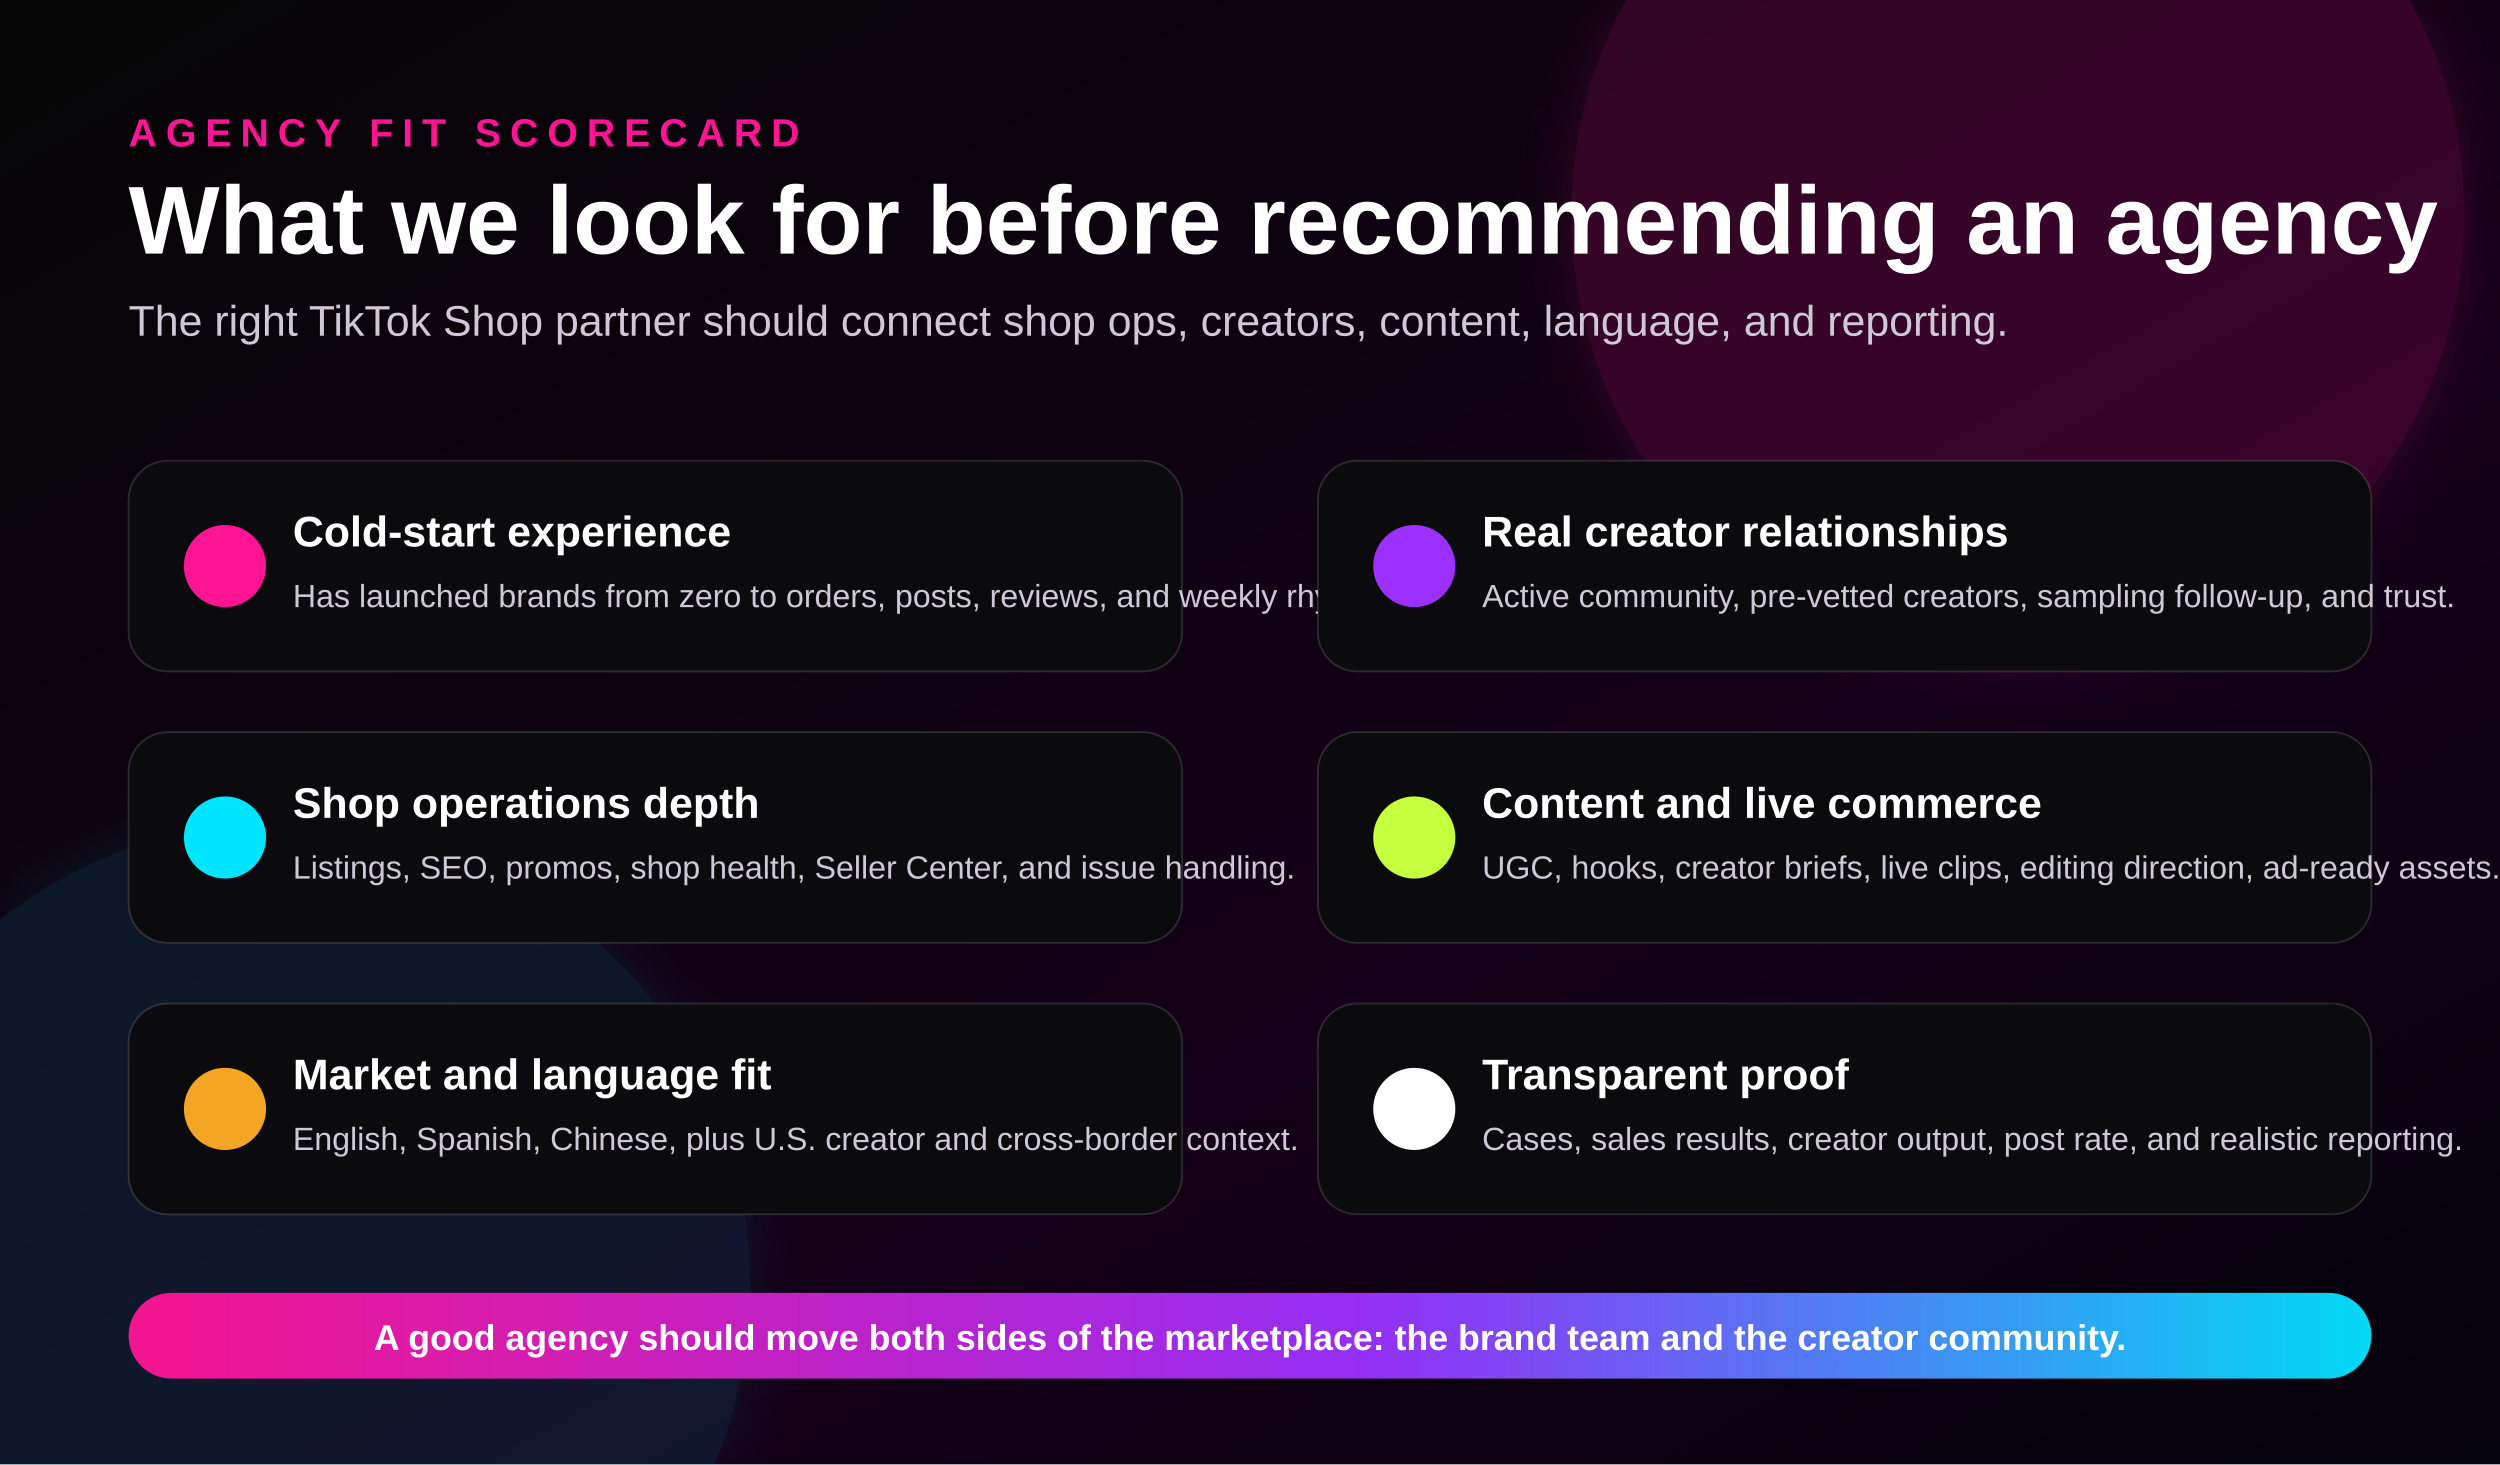
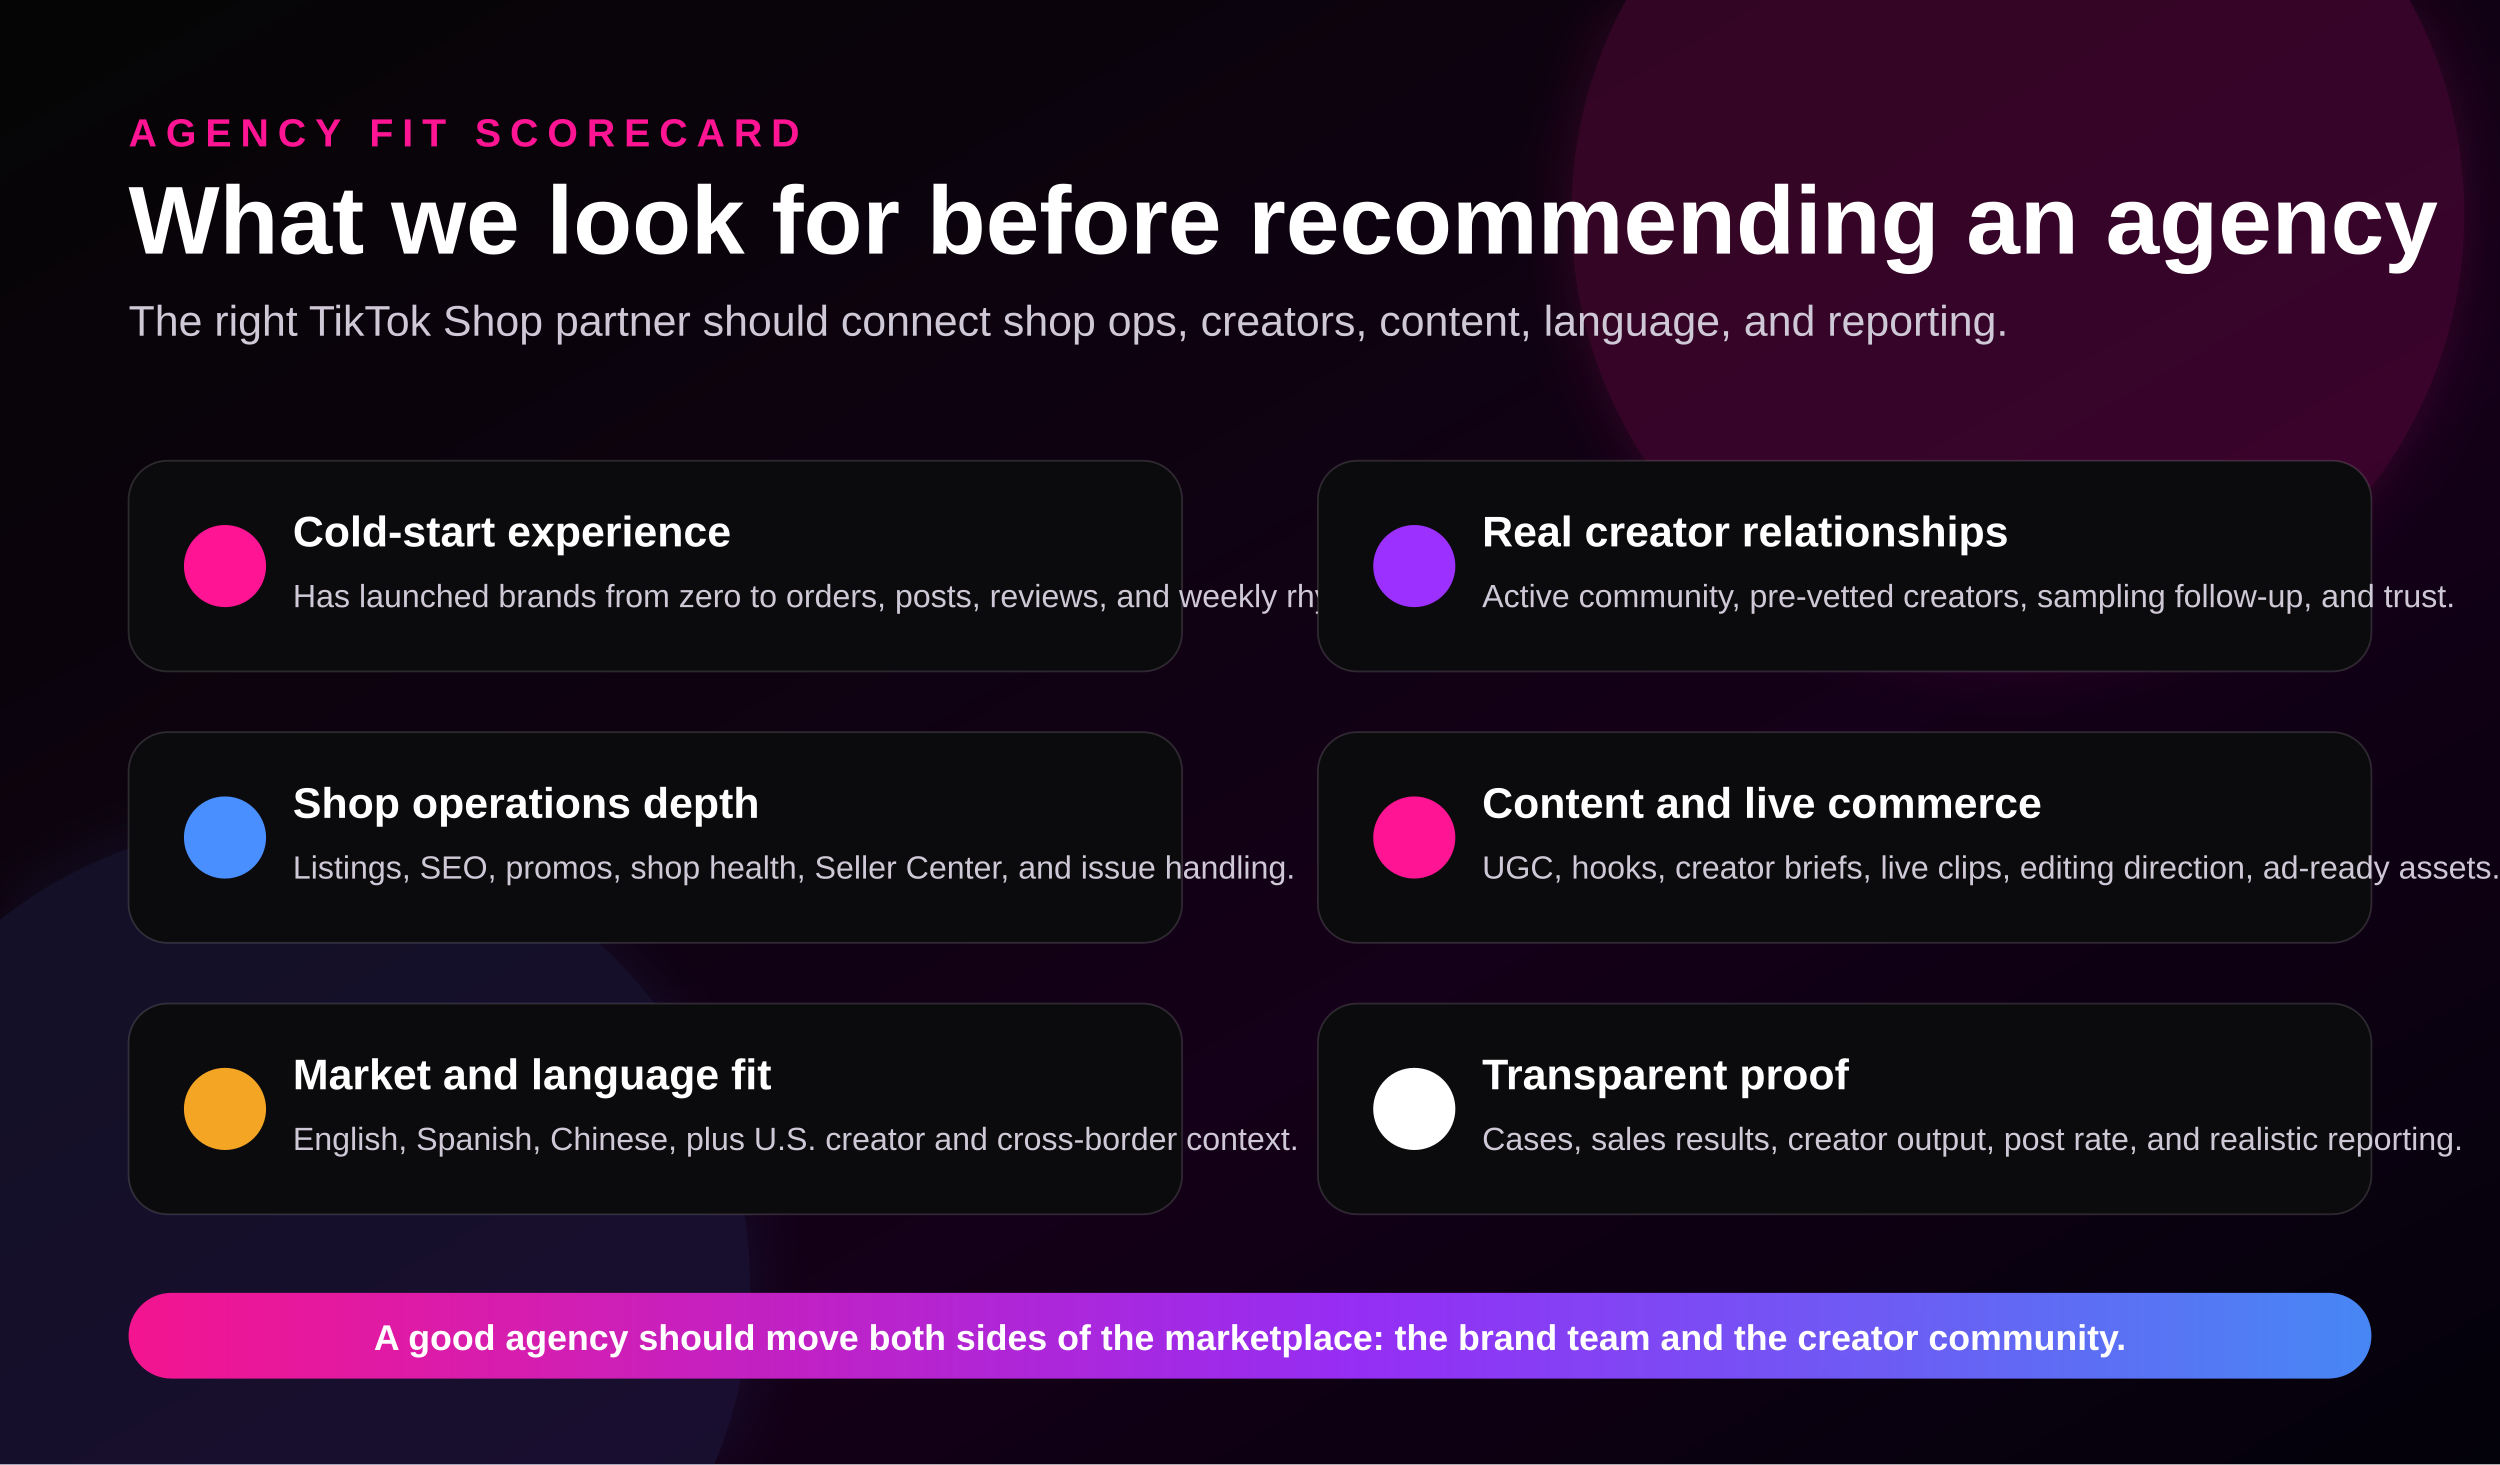
<svg xmlns="http://www.w3.org/2000/svg" viewBox="0 0 1400 820" role="img" aria-labelledby="title desc">
  <defs>
    <linearGradient id="bg" x1="0" x2="1" y1="0" y2="1">
      <stop offset="0" stop-color="#050505" />
      <stop offset=".62" stop-color="#140018" />
      <stop offset="1" stop-color="#03010a" />
    </linearGradient>
    <linearGradient id="hot" x1="0" x2="1">
      <stop offset="0" stop-color="#ff1493" />
      <stop offset=".55" stop-color="#9b30ff" />
-       <stop offset="1" stop-color="#00e5ff" />
+       <stop offset="1" stop-color="#4A8FFF" />
    </linearGradient>
    <filter id="glow">
      <feGaussianBlur stdDeviation="16" result="b" />
      <feMerge>
        <feMergeNode in="b" />
        <feMergeNode in="SourceGraphic" />
      </feMerge>
    </filter>
  </defs>
  <rect width="1400" height="820" fill="url(#bg)" />
  <circle cx="1130" cy="120" r="250" fill="#ff1493" opacity=".16" filter="url(#glow)" />
-   <circle cx="160" cy="720" r="260" fill="#00e5ff" opacity=".10" filter="url(#glow)" />
+   <circle cx="160" cy="720" r="260" fill="#4A8FFF" opacity=".10" filter="url(#glow)" />
  <text x="72" y="82" fill="#ff1493" font-family="Arial, Helvetica, sans-serif" font-size="22" font-weight="700" letter-spacing="5">AGENCY FIT SCORECARD</text>
  <text x="72" y="142" fill="#fff" font-family="Arial, Helvetica, sans-serif" font-size="54" font-weight="900">What we look for before recommending an agency</text>
  <text x="72" y="188" fill="#cfc8d6" font-family="Arial, Helvetica, sans-serif" font-size="24">The right TikTok Shop partner should connect shop ops, creators, content, language, and reporting.</text>
  <g font-family="Arial, Helvetica, sans-serif" fill="#fff">
    <g transform="translate(72 258)">
      <rect width="590" height="118" rx="22" fill="#0b0b0d" stroke="rgba(255,255,255,.14)" />
      <circle cx="54" cy="59" r="23" fill="#ff1493" />
      <text x="92" y="48" font-size="24" font-weight="900">Cold-start experience</text>
      <text x="92" y="82" fill="#cfc8d6" font-size="18">Has launched brands from zero to orders, posts, reviews, and weekly rhythm.</text>
    </g>
    <g transform="translate(738 258)">
      <rect width="590" height="118" rx="22" fill="#0b0b0d" stroke="rgba(255,255,255,.14)" />
      <circle cx="54" cy="59" r="23" fill="#9b30ff" />
      <text x="92" y="48" font-size="24" font-weight="900">Real creator relationships</text>
      <text x="92" y="82" fill="#cfc8d6" font-size="18">Active community, pre-vetted creators, sampling follow-up, and trust.</text>
    </g>
    <g transform="translate(72 410)">
      <rect width="590" height="118" rx="22" fill="#0b0b0d" stroke="rgba(255,255,255,.14)" />
-       <circle cx="54" cy="59" r="23" fill="#00e5ff" />
+       <circle cx="54" cy="59" r="23" fill="#4A8FFF" />
      <text x="92" y="48" font-size="24" font-weight="900">Shop operations depth</text>
      <text x="92" y="82" fill="#cfc8d6" font-size="18">Listings, SEO, promos, shop health, Seller Center, and issue handling.</text>
    </g>
    <g transform="translate(738 410)">
-       <rect width="590" height="118" rx="22" fill="#c6ff3d" opacity=".05" />
+       <rect width="590" height="118" rx="22" fill="#FF1493" opacity=".05" />
      <rect width="590" height="118" rx="22" fill="#0b0b0d" stroke="rgba(255,255,255,.14)" />
-       <circle cx="54" cy="59" r="23" fill="#c6ff3d" />
+       <circle cx="54" cy="59" r="23" fill="#FF1493" />
      <text x="92" y="48" font-size="24" font-weight="900">Content and live commerce</text>
      <text x="92" y="82" fill="#cfc8d6" font-size="18">UGC, hooks, creator briefs, live clips, editing direction, ad-ready assets.</text>
    </g>
    <g transform="translate(72 562)">
      <rect width="590" height="118" rx="22" fill="#0b0b0d" stroke="rgba(255,255,255,.14)" />
      <circle cx="54" cy="59" r="23" fill="#f5a524" />
      <text x="92" y="48" font-size="24" font-weight="900">Market and language fit</text>
      <text x="92" y="82" fill="#cfc8d6" font-size="18">English, Spanish, Chinese, plus U.S. creator and cross-border context.</text>
    </g>
    <g transform="translate(738 562)">
      <rect width="590" height="118" rx="22" fill="#0b0b0d" stroke="rgba(255,255,255,.14)" />
      <circle cx="54" cy="59" r="23" fill="#ffffff" />
      <text x="92" y="48" font-size="24" font-weight="900">Transparent proof</text>
      <text x="92" y="82" fill="#cfc8d6" font-size="18">Cases, sales results, creator output, post rate, and realistic reporting.</text>
    </g>
  </g>
  <rect x="72" y="724" width="1256" height="48" rx="24" fill="url(#hot)" opacity=".95" />
  <text x="700" y="756" text-anchor="middle" fill="#fff" font-family="Arial, Helvetica, sans-serif" font-size="20" font-weight="900">A good agency should move both sides of the marketplace: the brand team and the creator community.</text>
</svg>
